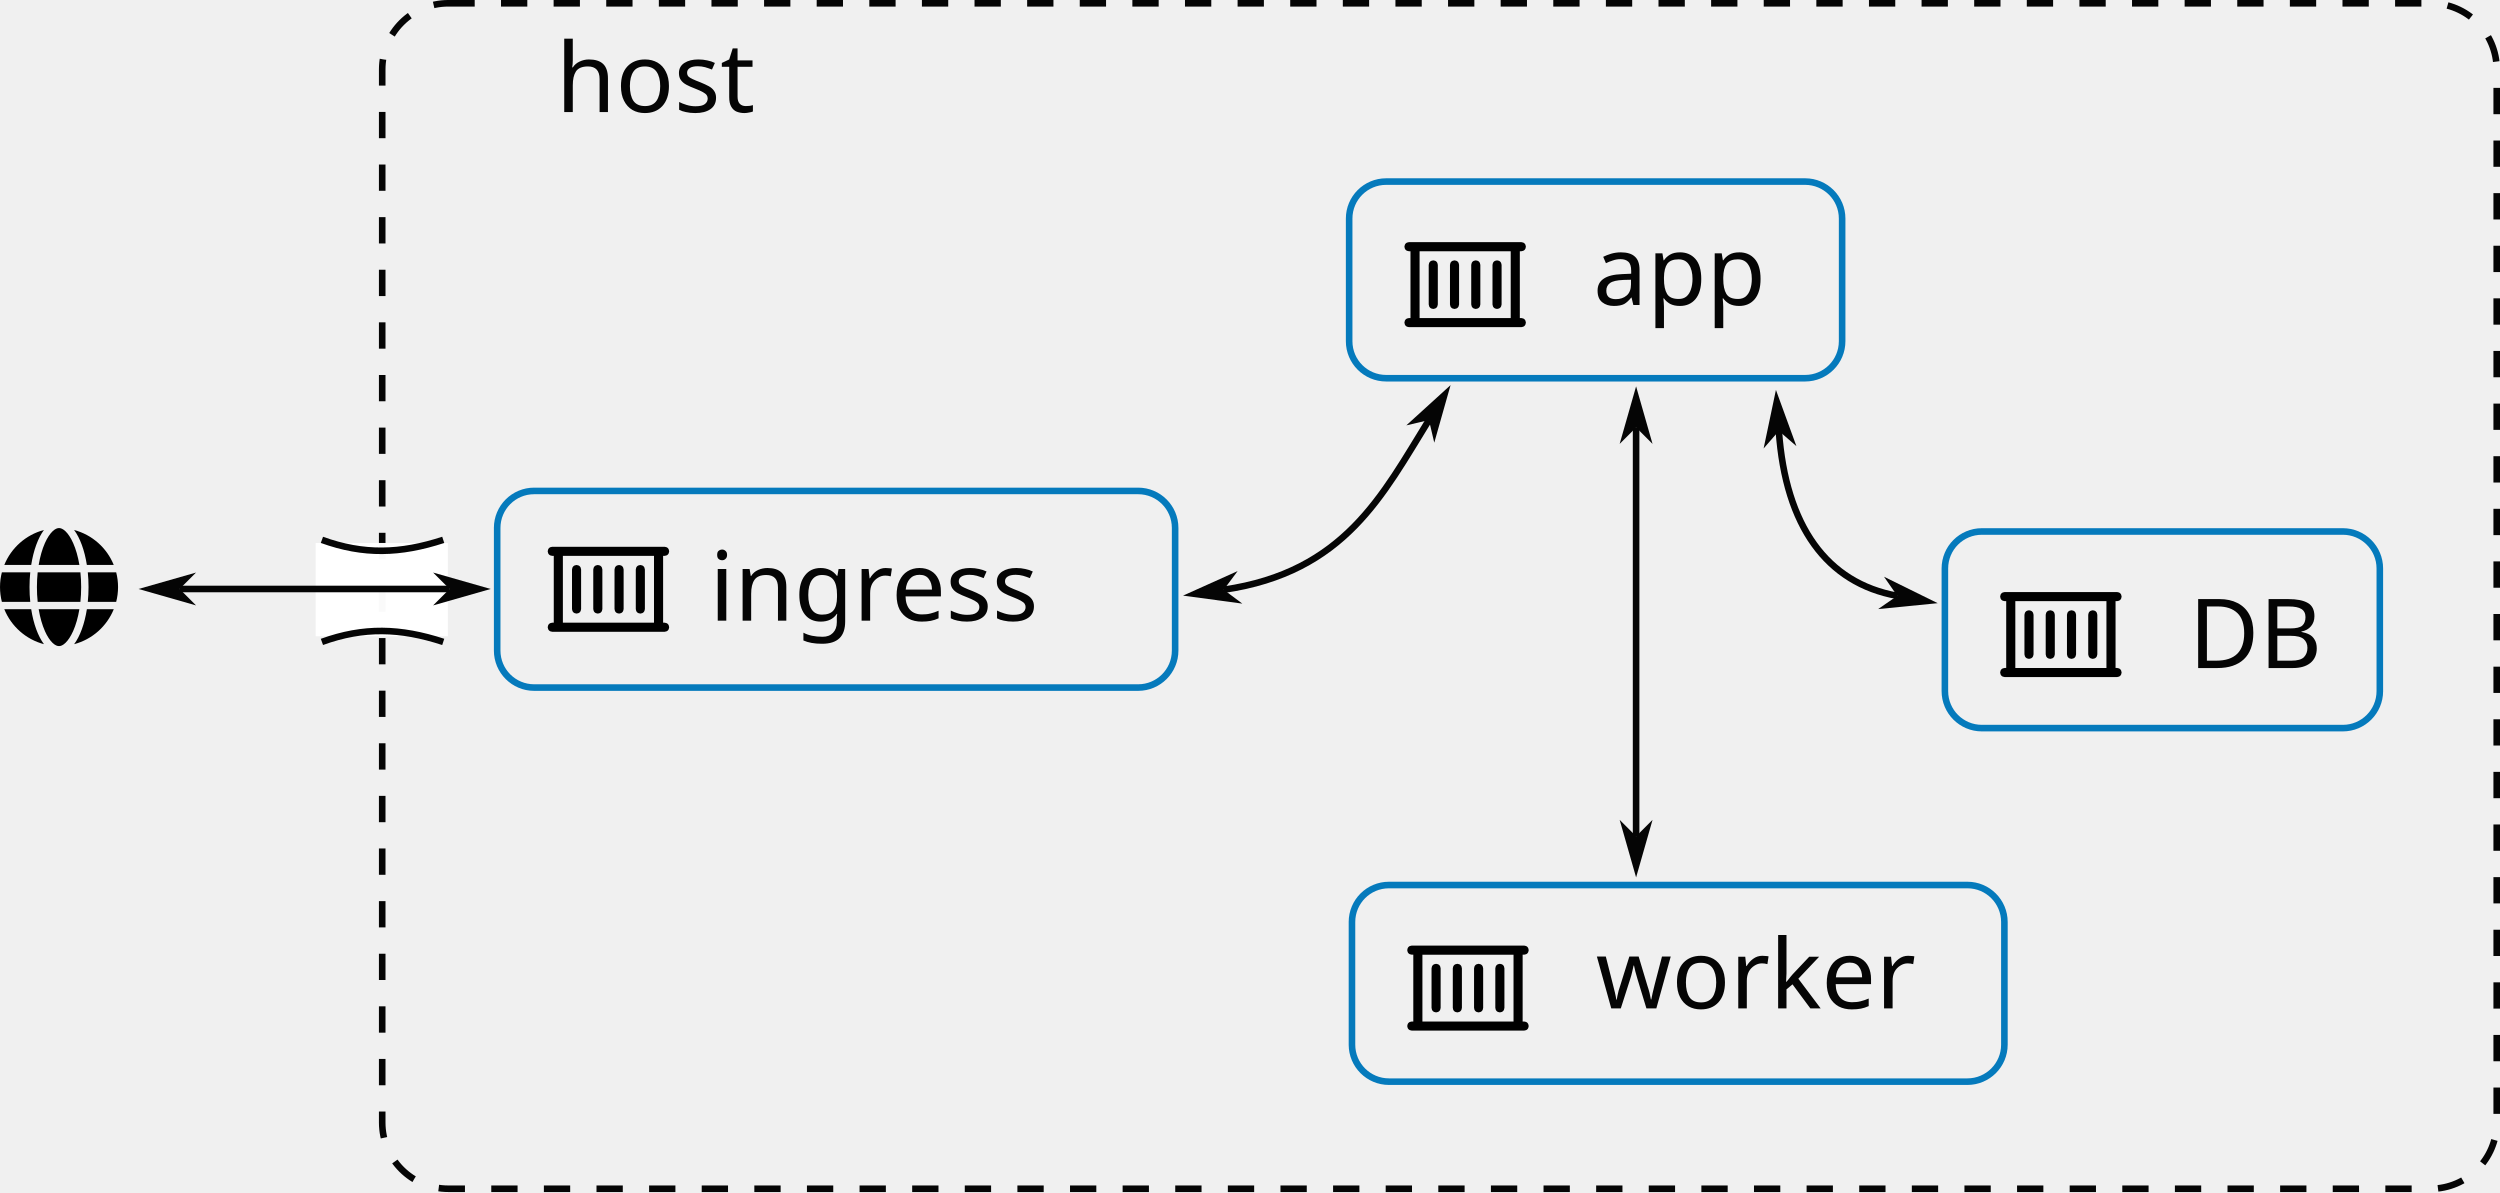
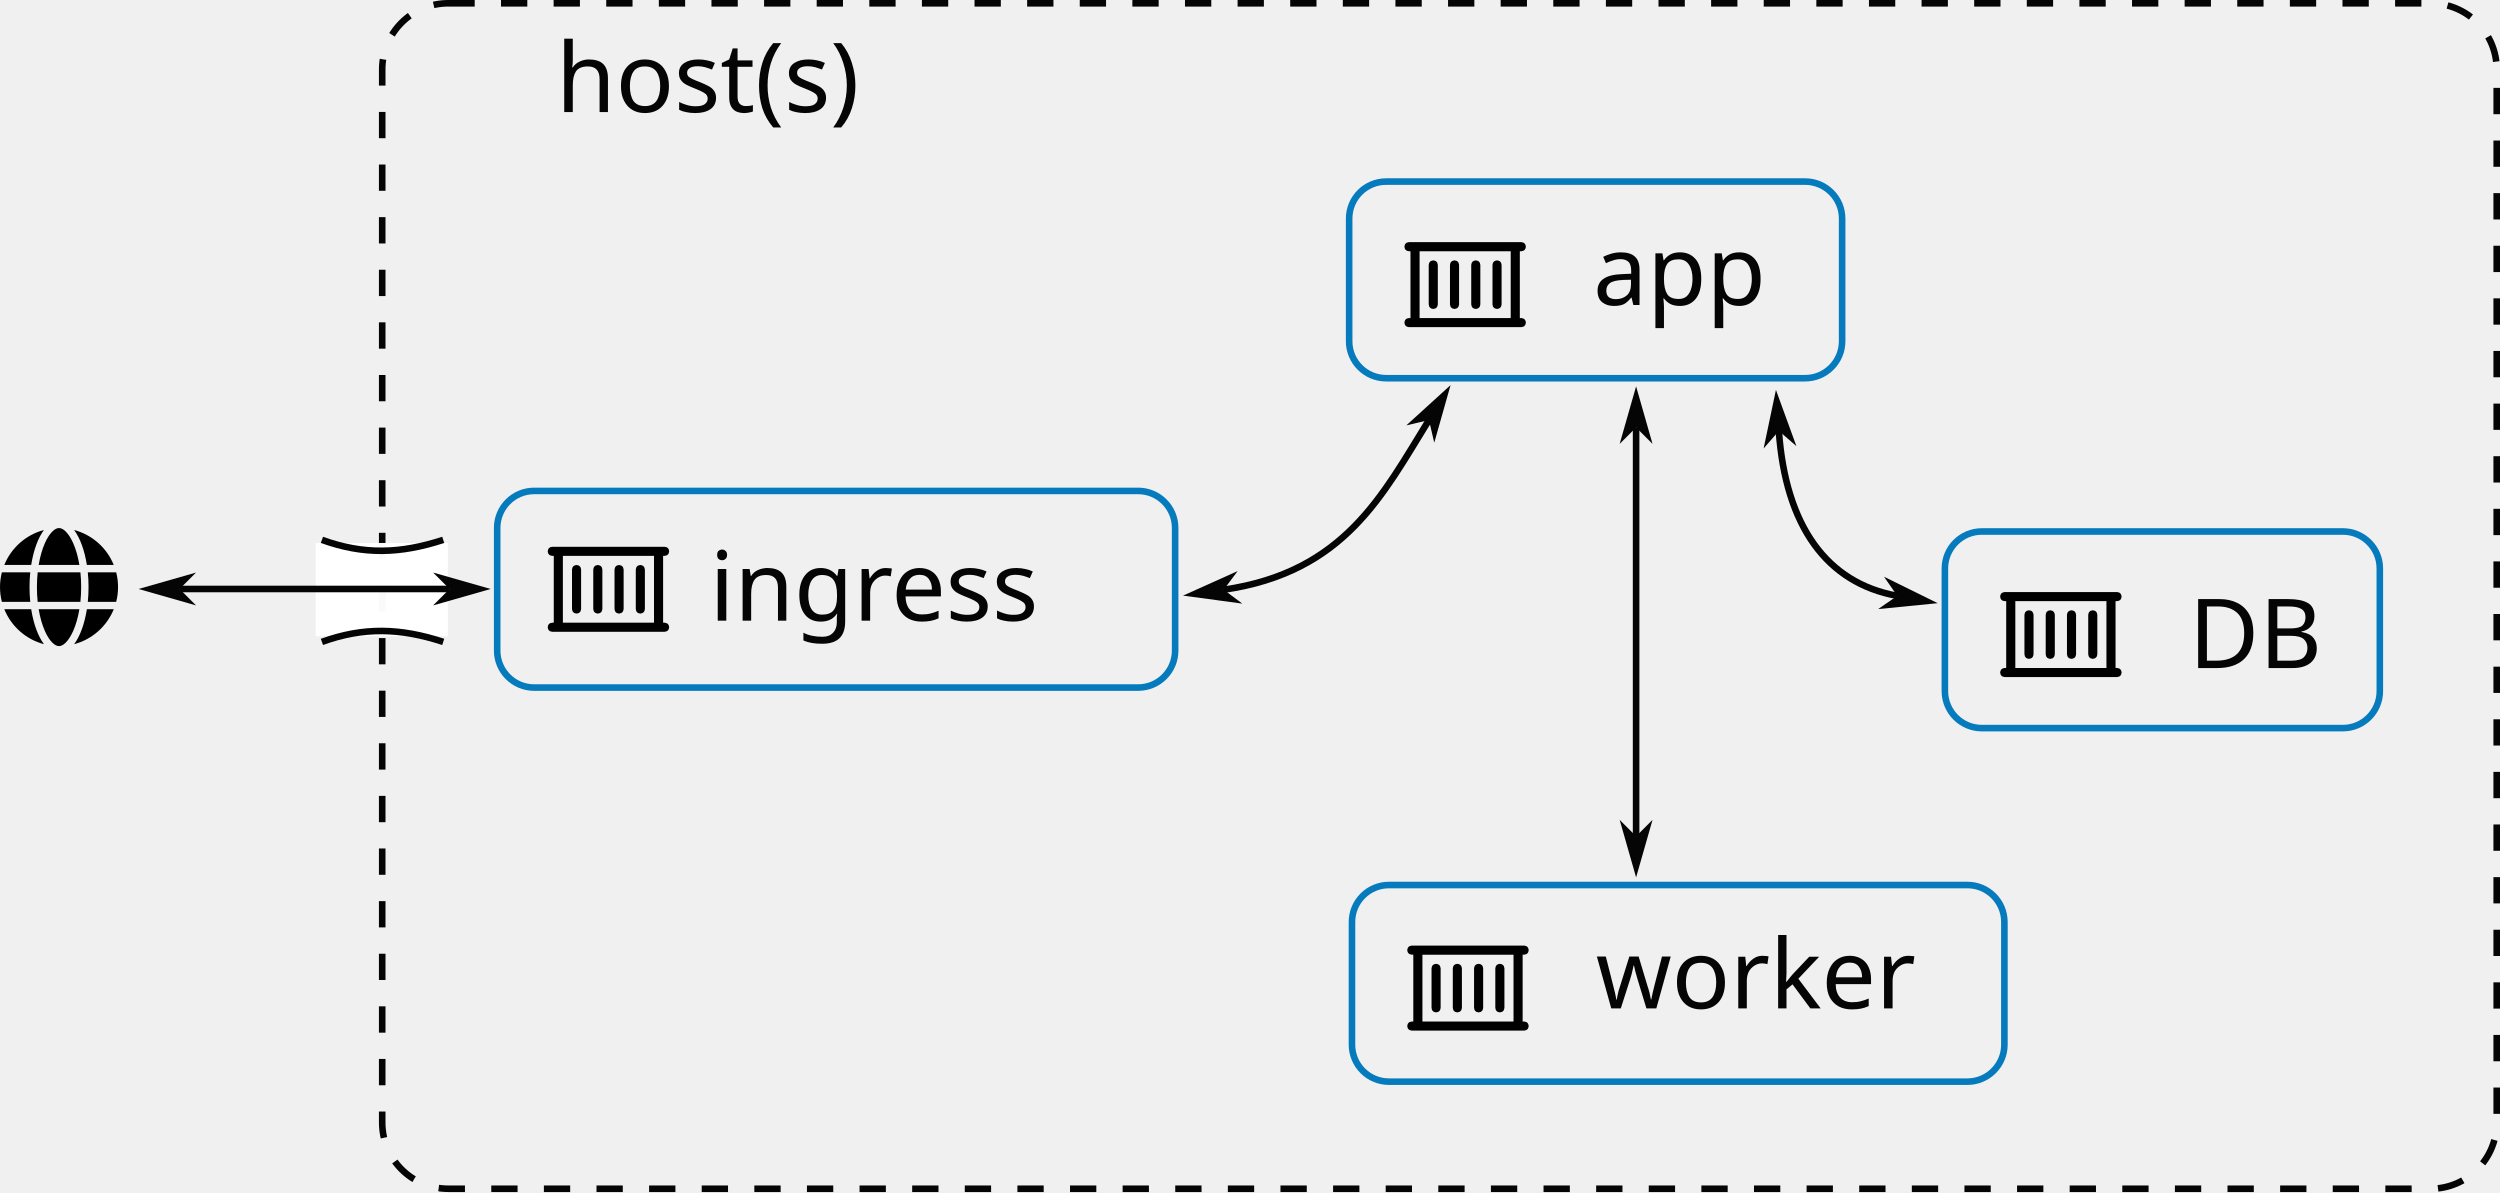
<svg xmlns="http://www.w3.org/2000/svg" width="201.089mm" height="95.883mm" viewBox="0 0 201.089 95.883" version="1.1" id="svg1">
  <defs id="defs1">
    <marker style="overflow:visible" id="marker5" refX="0" refY="0" orient="auto-start-reverse" markerWidth="1" markerHeight="1" viewBox="0 0 1 1" preserveAspectRatio="xMidYMid">
      <path style="fill:context-stroke;fill-rule:evenodd;stroke:none" d="M 0,0 5,-5 -12.5,0 5,5 Z" transform="scale(-0.5)" id="path5" />
    </marker>
    <marker style="overflow:visible" id="marker4" refX="0" refY="0" orient="auto-start-reverse" markerWidth="1" markerHeight="1" viewBox="0 0 1 1" preserveAspectRatio="xMidYMid">
      <path style="fill:context-stroke;fill-rule:evenodd;stroke:none" d="M 0,0 5,-5 -12.5,0 5,5 Z" transform="scale(-0.5)" id="path4" />
    </marker>
    <marker style="overflow:visible" id="DartArrow" refX="0" refY="0" orient="auto-start-reverse" markerWidth="1" markerHeight="1" viewBox="0 0 1 1" preserveAspectRatio="xMidYMid">
      <path style="fill:context-stroke;fill-rule:evenodd;stroke:none" d="M 0,0 5,-5 -12.5,0 5,5 Z" transform="scale(-0.5)" id="path6" />
    </marker>
    <marker style="overflow:visible" id="DartArrow-5" refX="0" refY="0" orient="auto-start-reverse" markerWidth="1" markerHeight="1" viewBox="0 0 1 1" preserveAspectRatio="xMidYMid">
      <path style="fill:context-stroke;fill-rule:evenodd;stroke:none" d="M 0,0 5,-5 -12.5,0 5,5 Z" transform="scale(-0.5)" id="path6-2" />
    </marker>
    <marker style="overflow:visible" id="marker4-0" refX="0" refY="0" orient="auto-start-reverse" markerWidth="1" markerHeight="1" viewBox="0 0 1 1" preserveAspectRatio="xMidYMid">
      <path style="fill:context-stroke;fill-rule:evenodd;stroke:none" d="M 0,0 5,-5 -12.5,0 5,5 Z" transform="scale(-0.5)" id="path4-4" />
    </marker>
    <marker style="overflow:visible" id="marker5-8" refX="0" refY="0" orient="auto-start-reverse" markerWidth="1" markerHeight="1" viewBox="0 0 1 1" preserveAspectRatio="xMidYMid">
      <path style="fill:context-stroke;fill-rule:evenodd;stroke:none" d="M 0,0 5,-5 -12.5,0 5,5 Z" transform="scale(-0.5)" id="path5-7" />
    </marker>
  </defs>
  <g id="layer1" transform="translate(-37.52538,-42.56199)">
    <rect style="opacity:0.98;fill:none;stroke:#000000;stroke-width:0.529;stroke-dasharray:2.116, 2.116;stroke-dashoffset:0;stroke-opacity:1" id="rect1-0-4-8-9" width="170.081" height="95.354" x="68.269" y="42.826" ry="5.323" />
    <rect style="opacity:0.98;fill:none;stroke:#0077bb;stroke-width:0.529;stroke-dasharray:none;stroke-dashoffset:0;stroke-opacity:1" id="rect1-0-4-8-7-9" width="39.653" height="15.817" x="146.045" y="57.167" ry="2.975" />
    <path d="m 150.856,62.039 q -0.336,0.031 -0.366,0.366 0.03,0.336 0.366,0.366 h 0.122 v 0 5.374 0 h -0.122 v 0 q -0.336,0.031 -0.366,0.366 0.03,0.336 0.366,0.366 h 0.489 8.55 q 0.336,-0.031 0.366,-0.366 -0.031,-0.336 -0.366,-0.366 h -0.122 v 0 -5.374 0 h 0.122 v 0 q 0.336,-0.031 0.366,-0.366 -0.031,-0.336 -0.366,-0.366 h -0.489 z m 0.855,6.107 v -5.374 5.374 -5.374 h 7.329 v 0 5.374 0 z m 1.466,-4.275 q -0.03,-0.336 -0.366,-0.366 -0.336,0.031 -0.366,0.366 v 3.176 0 q 0.03,0.336 0.366,0.366 0.336,-0.031 0.366,-0.366 z m 1.71,0 q -0.031,-0.336 -0.366,-0.366 -0.336,0.031 -0.366,0.366 v 3.176 0 q 0.03,0.336 0.366,0.366 0.336,-0.031 0.366,-0.366 z m 1.71,0 q -0.031,-0.336 -0.366,-0.366 -0.336,0.031 -0.366,0.366 v 3.176 0 q 0.031,0.336 0.366,0.366 0.336,-0.031 0.366,-0.366 z m 1.71,0 q -0.031,-0.336 -0.366,-0.366 -0.336,0.031 -0.366,0.366 v 3.176 0 q 0.031,0.336 0.366,0.366 0.336,-0.031 0.366,-0.366 z" id="path1" style="stroke-width:0.019" />
    <text xml:space="preserve" style="font-size:7.761px;line-height:1.4;font-family:'Fira Code';-inkscape-font-specification:'Fira Code';text-align:start;writing-mode:lr-tb;direction:ltr;text-anchor:start;opacity:0.98;fill:none;stroke:#cc3311;stroke-width:0.529" x="165.668" y="67.094" id="text1">
      <tspan id="tspan1" style="fill:#000000;fill-opacity:1;stroke:none;stroke-width:0.529" x="165.668" y="67.094">app</tspan>
    </text>
    <rect style="opacity:0.98;fill:none;stroke:#0077bb;stroke-width:0.529;stroke-dasharray:none;stroke-dashoffset:0;stroke-opacity:1" id="rect1-0-4-8-7-9-6" width="52.478" height="15.817" x="146.272" y="113.749" ry="2.975" />
    <path d="m 151.083,118.621 q -0.336,0.03 -0.366,0.366 0.03,0.336 0.366,0.366 h 0.122 v 0 5.374 0 h -0.122 v 0 q -0.336,0.03 -0.366,0.366 0.03,0.336 0.366,0.366 h 0.489 8.55 q 0.336,-0.03 0.366,-0.366 -0.031,-0.336 -0.366,-0.366 h -0.122 v 0 -5.374 0 h 0.122 v 0 q 0.336,-0.03 0.366,-0.366 -0.031,-0.336 -0.366,-0.366 h -0.489 z m 0.855,6.107 v -5.374 5.374 -5.374 h 7.329 v 0 5.374 0 z m 1.466,-4.275 q -0.03,-0.336 -0.366,-0.366 -0.336,0.03 -0.366,0.366 v 3.176 0 q 0.03,0.336 0.366,0.366 0.336,-0.03 0.366,-0.366 z m 1.71,0 q -0.031,-0.336 -0.366,-0.366 -0.336,0.03 -0.366,0.366 v 3.176 0 q 0.03,0.336 0.366,0.366 0.336,-0.03 0.366,-0.366 z m 1.71,0 q -0.031,-0.336 -0.366,-0.366 -0.336,0.03 -0.366,0.366 v 3.176 0 q 0.03,0.336 0.366,0.366 0.336,-0.03 0.366,-0.366 z m 1.71,0 q -0.03,-0.336 -0.366,-0.366 -0.336,0.03 -0.366,0.366 v 3.176 0 q 0.031,0.336 0.366,0.366 0.336,-0.03 0.366,-0.366 z" id="path1-8" style="stroke-width:0.019" />
    <text xml:space="preserve" style="font-size:7.761px;line-height:1.4;font-family:'Fira Code';-inkscape-font-specification:'Fira Code';text-align:start;writing-mode:lr-tb;direction:ltr;text-anchor:start;opacity:0.98;fill:none;stroke:#cc3311;stroke-width:0.529" x="165.896" y="123.676" id="text1-79">
      <tspan id="tspan1-0" style="fill:#000000;fill-opacity:1;stroke:none;stroke-width:0.529" x="165.896" y="123.676">worker</tspan>
    </text>
    <rect style="opacity:0.98;fill:none;stroke:#0077bb;stroke-width:0.529;stroke-dasharray:none;stroke-dashoffset:0;stroke-opacity:1" id="rect1-0-4-8-7-9-0" width="54.532" height="15.817" x="77.516" y="82.05" ry="2.975" />
    <path d="m 81.946,86.542 q -0.336,0.03 -0.366,0.366 0.03,0.336 0.366,0.366 h 0.122 v 0 5.374 0 h -0.122 v 0 q -0.336,0.03 -0.366,0.366 0.03,0.336 0.366,0.366 h 0.489 8.55 q 0.336,-0.03 0.366,-0.366 -0.031,-0.336 -0.366,-0.366 h -0.122 v 0 -5.374 0 h 0.122 v 0 q 0.336,-0.03 0.366,-0.366 -0.031,-0.336 -0.366,-0.366 h -0.489 z m 0.855,6.107 v -5.374 5.374 -5.374 h 7.329 v 0 5.374 0 z m 1.466,-4.275 q -0.03,-0.336 -0.366,-0.366 -0.336,0.03 -0.366,0.366 v 3.176 0 q 0.03,0.336 0.366,0.366 0.336,-0.03 0.366,-0.366 z m 1.71,0 q -0.031,-0.336 -0.366,-0.366 -0.336,0.03 -0.366,0.366 v 3.176 0 q 0.03,0.336 0.366,0.366 0.336,-0.03 0.366,-0.366 z m 1.71,0 q -0.031,-0.336 -0.366,-0.366 -0.336,0.03 -0.366,0.366 v 3.176 0 q 0.031,0.336 0.366,0.366 0.336,-0.03 0.366,-0.366 z m 1.71,0 q -0.031,-0.336 -0.366,-0.366 -0.336,0.03 -0.366,0.366 v 3.176 0 q 0.03,0.336 0.366,0.366 0.336,-0.03 0.366,-0.366 z" id="path1-4" style="stroke-width:0.019" />
    <text xml:space="preserve" style="font-size:7.761px;line-height:1.4;font-family:'Fira Code';-inkscape-font-specification:'Fira Code';text-align:start;writing-mode:lr-tb;direction:ltr;text-anchor:start;opacity:0.98;fill:none;stroke:#cc3311;stroke-width:0.529" x="94.6" y="92.485" id="text1-7">
      <tspan id="tspan1-6" style="fill:#000000;fill-opacity:1;stroke:none;stroke-width:0.529" x="94.6" y="92.485">ingress</tspan>
    </text>
    <text xml:space="preserve" style="font-size:7.761px;line-height:1.4;font-family:'Fira Code';-inkscape-font-specification:'Fira Code';text-align:start;writing-mode:lr-tb;direction:ltr;text-anchor:start;opacity:0.98;fill:none;stroke:#cc3311;stroke-width:0.529" x="82.253" y="51.576" id="text1-7-7">
-       <tspan id="tspan1-6-3" style="fill:#000000;fill-opacity:1;stroke:none;stroke-width:0.529" x="82.253" y="51.576">host</tspan>
+       <tspan id="tspan1-6-3" style="fill:#000000;fill-opacity:1;stroke:none;stroke-width:0.529" x="82.253" y="51.576">host(s)</tspan>
    </text>
    <rect style="opacity:0.98;fill:none;stroke:#0077bb;stroke-width:0.529;stroke-dasharray:none;stroke-dashoffset:0;stroke-opacity:1" id="rect1-0-4-8-7-9-8" width="34.985" height="15.817" x="193.963" y="85.312" ry="2.975" />
    <path d="m 198.774,90.184 q -0.336,0.031 -0.366,0.366 0.031,0.336 0.366,0.366 h 0.122 v 0 5.374 0 h -0.122 v 0 q -0.336,0.031 -0.366,0.366 0.031,0.336 0.366,0.366 h 0.489 8.55 q 0.336,-0.031 0.366,-0.366 -0.031,-0.336 -0.366,-0.366 h -0.122 v 0 -5.374 0 h 0.122 v 0 q 0.336,-0.031 0.366,-0.366 -0.031,-0.336 -0.366,-0.366 h -0.489 z m 0.855,6.107 v -5.374 5.374 -5.374 h 7.329 v 0 5.374 0 z m 1.466,-4.275 q -0.03,-0.336 -0.366,-0.366 -0.336,0.031 -0.366,0.366 v 3.176 0 q 0.03,0.336 0.366,0.366 0.336,-0.031 0.366,-0.366 z m 1.71,0 q -0.031,-0.336 -0.366,-0.366 -0.336,0.031 -0.366,0.366 v 3.176 0 q 0.03,0.336 0.366,0.366 0.336,-0.031 0.366,-0.366 z m 1.71,0 q -0.031,-0.336 -0.366,-0.366 -0.336,0.031 -0.366,0.366 v 3.176 0 q 0.031,0.336 0.366,0.366 0.336,-0.031 0.366,-0.366 z m 1.71,0 q -0.03,-0.336 -0.366,-0.366 -0.336,0.031 -0.366,0.366 v 3.176 0 q 0.031,0.336 0.366,0.366 0.336,-0.031 0.366,-0.366 z" id="path1-3" style="stroke-width:0.019" />
    <text xml:space="preserve" style="font-size:7.761px;line-height:1.4;font-family:'Fira Code';-inkscape-font-specification:'Fira Code';text-align:start;writing-mode:lr-tb;direction:ltr;text-anchor:start;opacity:0.98;fill:none;stroke:#cc3311;stroke-width:0.529" x="213.586" y="96.297" id="text1-8">
      <tspan id="tspan1-3" style="fill:#000000;fill-opacity:1;stroke:none;stroke-width:0.529" x="213.586" y="96.297">DB</tspan>
    </text>
    <path style="opacity:0.98;fill:none;stroke:#000000;stroke-width:0.529;marker-start:url(#DartArrow);marker-end:url(#DartArrow)" d="m 135.956,89.996 c 9.739,-1.412 12.789,-7.641 16.507,-13.647" id="path2" />
    <path style="opacity:0.98;fill:none;stroke:#000000;stroke-width:0.529;marker-start:url(#DartArrow-5);marker-end:url(#DartArrow-5)" d="m 190.132,90.489 c -5.676,-1.031 -8.98,-5.609 -9.524,-13.266" id="path2-8" />
    <path style="opacity:0.98;fill:none;stroke:#000000;stroke-width:0.529;marker-start:url(#marker4);marker-end:url(#marker5)" d="M 169.126,76.945 V 109.83" id="path3" />
    <rect style="opacity:0.98;fill:#ffffff;fill-opacity:1;stroke:none;stroke-width:0.529;stroke-opacity:1" id="rect4" width="7.506" height="10.634" x="86.236" y="-73.552" ry="0" transform="rotate(90)" />
    <path style="opacity:0.98;fill:none;stroke:#000000;stroke-width:0.529;stroke-opacity:1" d="m 73.177,94.194 c -3.452,-1.127 -6.395,-1.218 -9.758,0" id="path4-7" />
    <path style="opacity:0.98;fill:none;stroke:#000000;stroke-width:0.529;stroke-opacity:1" d="m 73.177,85.986 c -3.452,1.127 -6.395,1.218 -9.758,0" id="path4-0" />
    <path style="opacity:0.98;fill:none;stroke:#000000;stroke-width:0.529;marker-start:url(#marker4-0);marker-end:url(#marker5-8)" d="m 73.685,89.937 -21.712,0" id="path3-8" />
    <path d="m 44.054,89.784 c 0,0.412 -0.022,0.809 -0.061,1.187 h -3.437 c -0.041,-0.378 -0.061,-0.775 -0.061,-1.187 0,-0.412 0.022,-0.809 0.061,-1.187 h 3.437 c 0.041,0.378 0.061,0.775 0.061,1.187 z m 0.534,-1.187 h 2.283 c 0.098,0.38 0.15,0.777 0.15,1.187 0,0.41 -0.052,0.807 -0.15,1.187 h -2.283 c 0.039,-0.382 0.059,-0.779 0.059,-1.187 0,-0.408 -0.02,-0.805 -0.059,-1.187 z m 2.088,-0.593 h -2.164 c -0.185,-1.185 -0.553,-2.177 -1.026,-2.812 1.452,0.384 2.634,1.437 3.188,2.812 z m -2.765,0 h -3.275 c 0.113,-0.675 0.287,-1.272 0.501,-1.756 0.195,-0.438 0.412,-0.755 0.621,-0.955 0.208,-0.197 0.38,-0.256 0.516,-0.256 0.135,0 0.308,0.059 0.516,0.256 0.21,0.2 0.427,0.517 0.621,0.955 0.215,0.482 0.388,1.079 0.501,1.756 z m -3.876,0 h -2.164 c 0.556,-1.374 1.736,-2.428 3.19,-2.812 -0.473,0.634 -0.84,1.626 -1.026,2.812 z m -2.359,0.593 h 2.283 c -0.039,0.382 -0.059,0.779 -0.059,1.187 0,0.408 0.02,0.805 0.059,1.187 h -2.283 c -0.098,-0.38 -0.15,-0.777 -0.15,-1.187 0,-0.41 0.052,-0.807 0.15,-1.187 z m 3.461,4.722 c -0.215,-0.482 -0.388,-1.079 -0.501,-1.754 h 3.275 c -0.113,0.675 -0.287,1.272 -0.501,1.754 -0.195,0.438 -0.412,0.755 -0.621,0.955 -0.208,0.198 -0.38,0.258 -0.516,0.258 -0.135,0 -0.308,-0.059 -0.516,-0.256 -0.21,-0.2 -0.427,-0.517 -0.621,-0.955 z m -1.102,-1.754 c 0.185,1.185 0.553,2.177 1.026,2.812 -1.454,-0.384 -2.634,-1.437 -3.19,-2.812 z m 6.641,0 c -0.556,1.374 -1.736,2.428 -3.188,2.812 0.473,-0.634 0.838,-1.626 1.026,-2.812 h 2.164 z" id="path1-0" style="stroke-width:0.019" />
  </g>
</svg>
